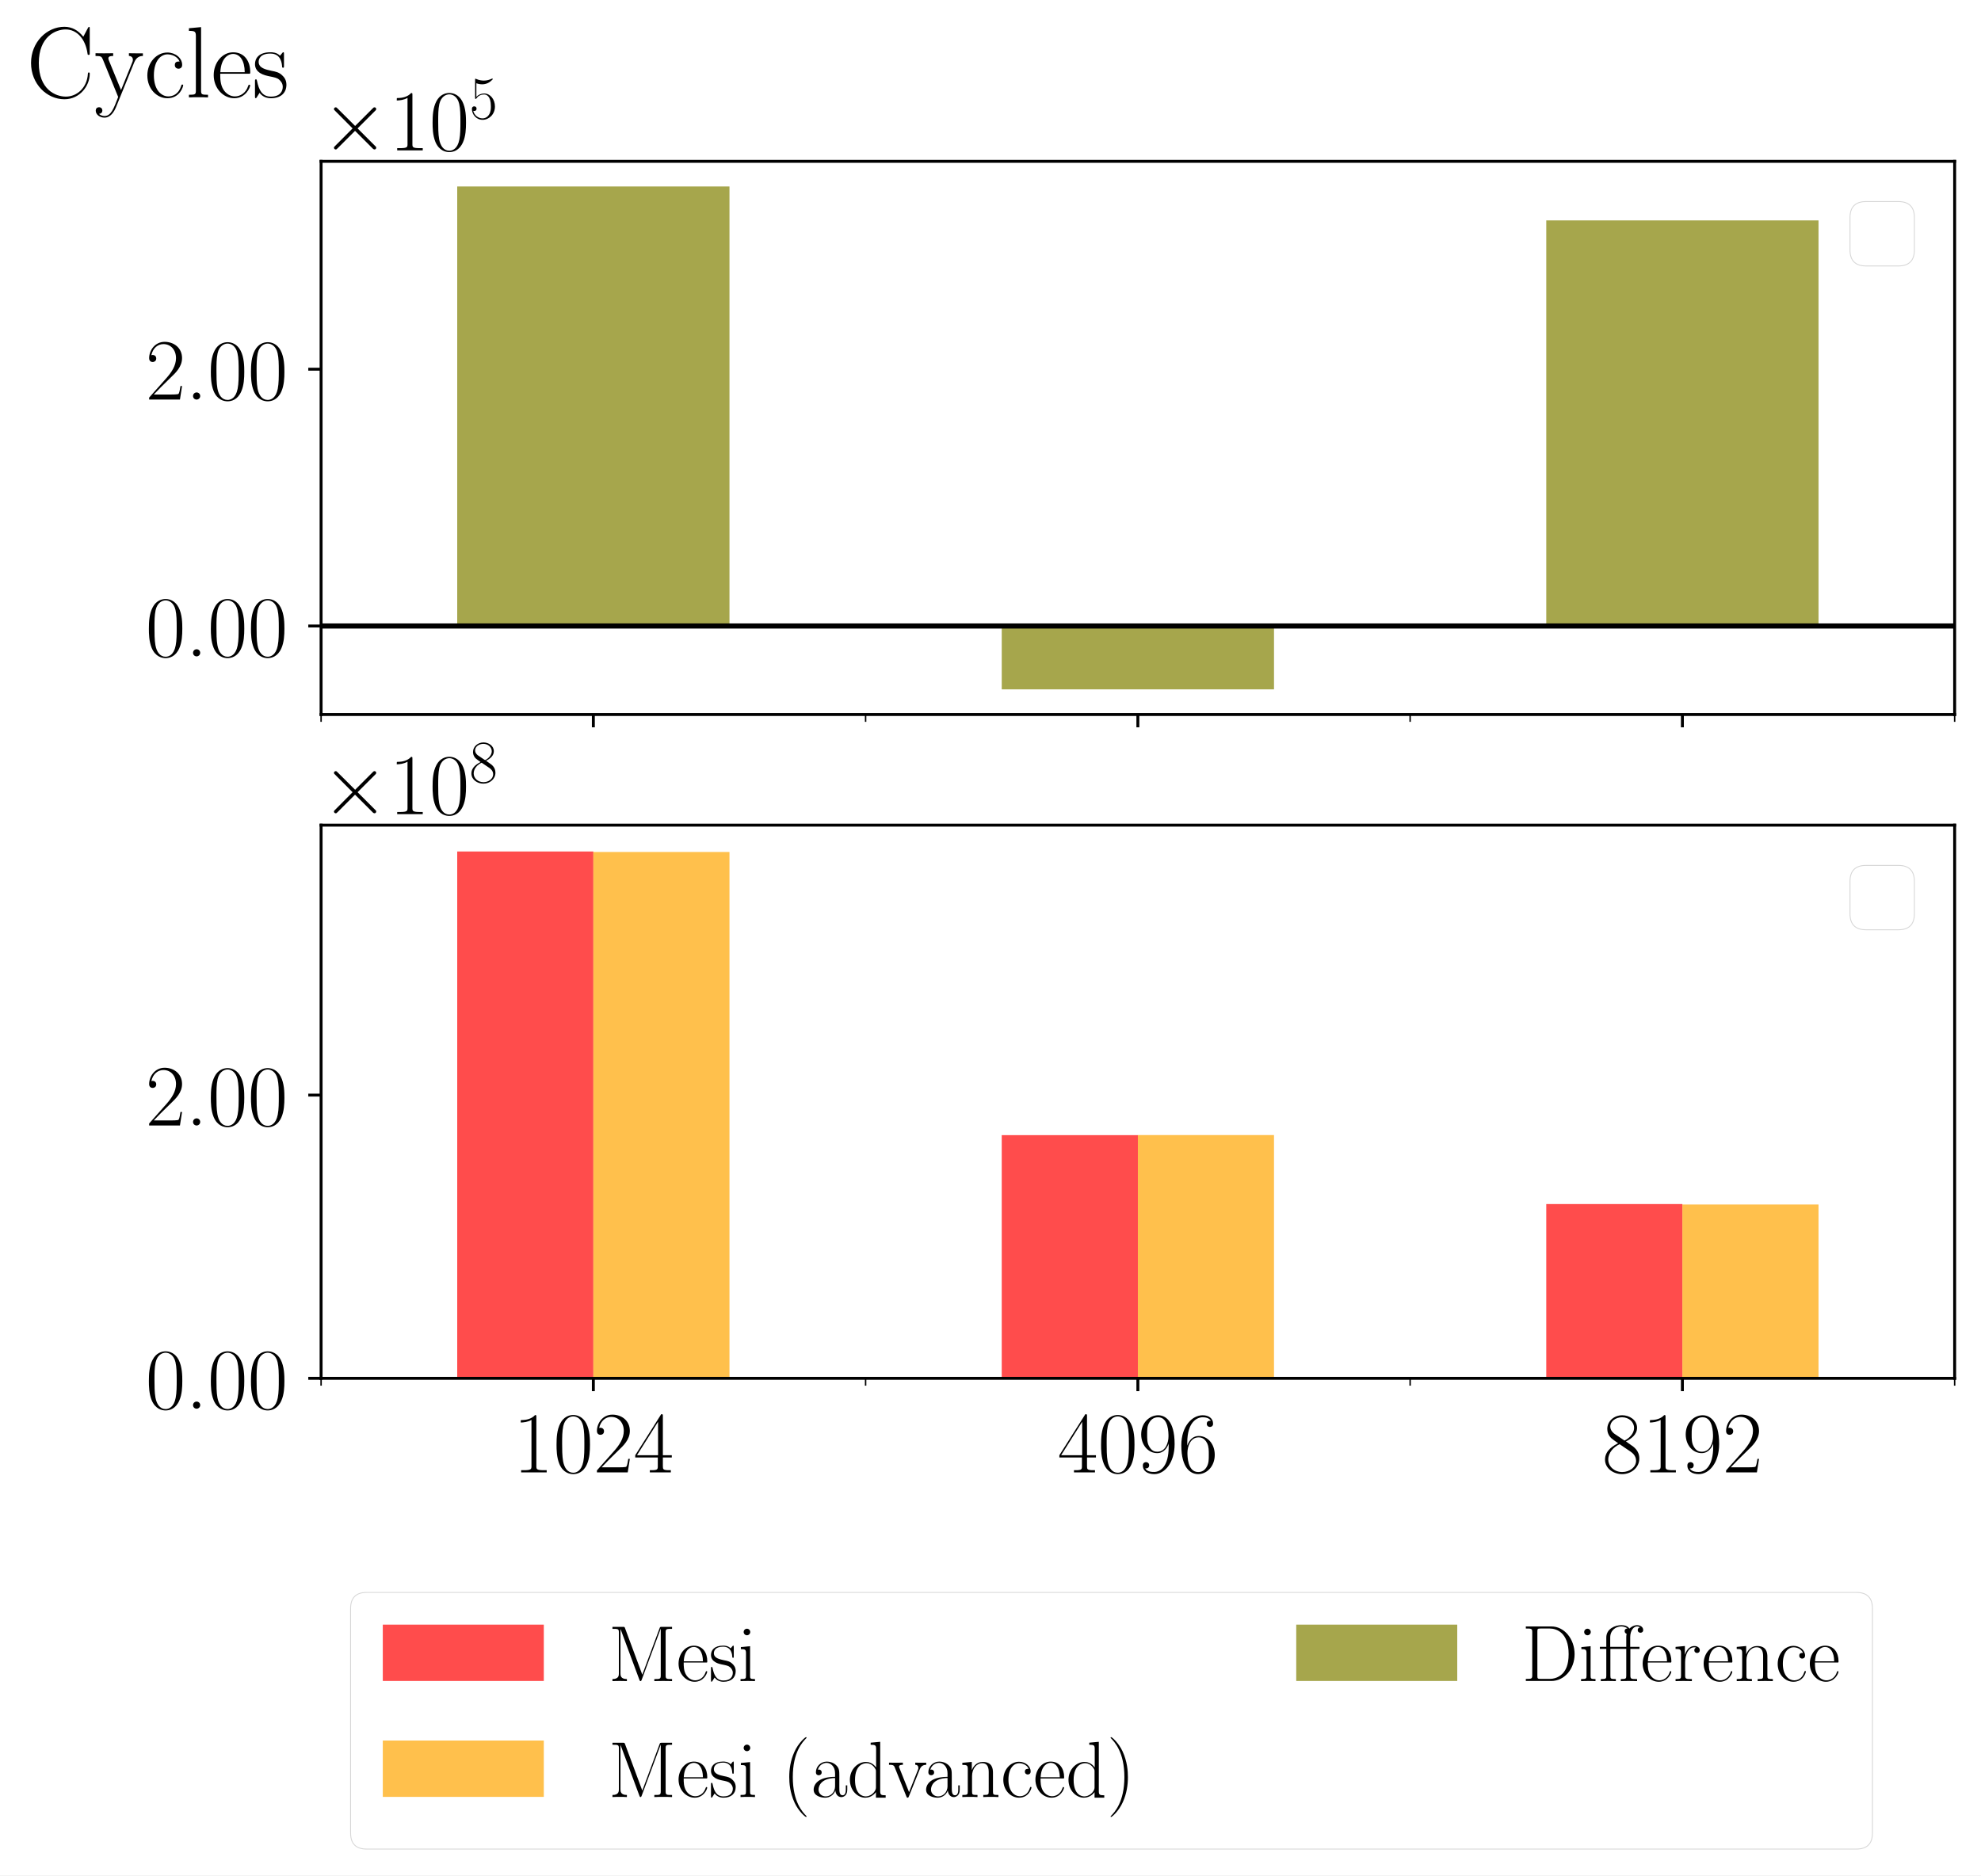
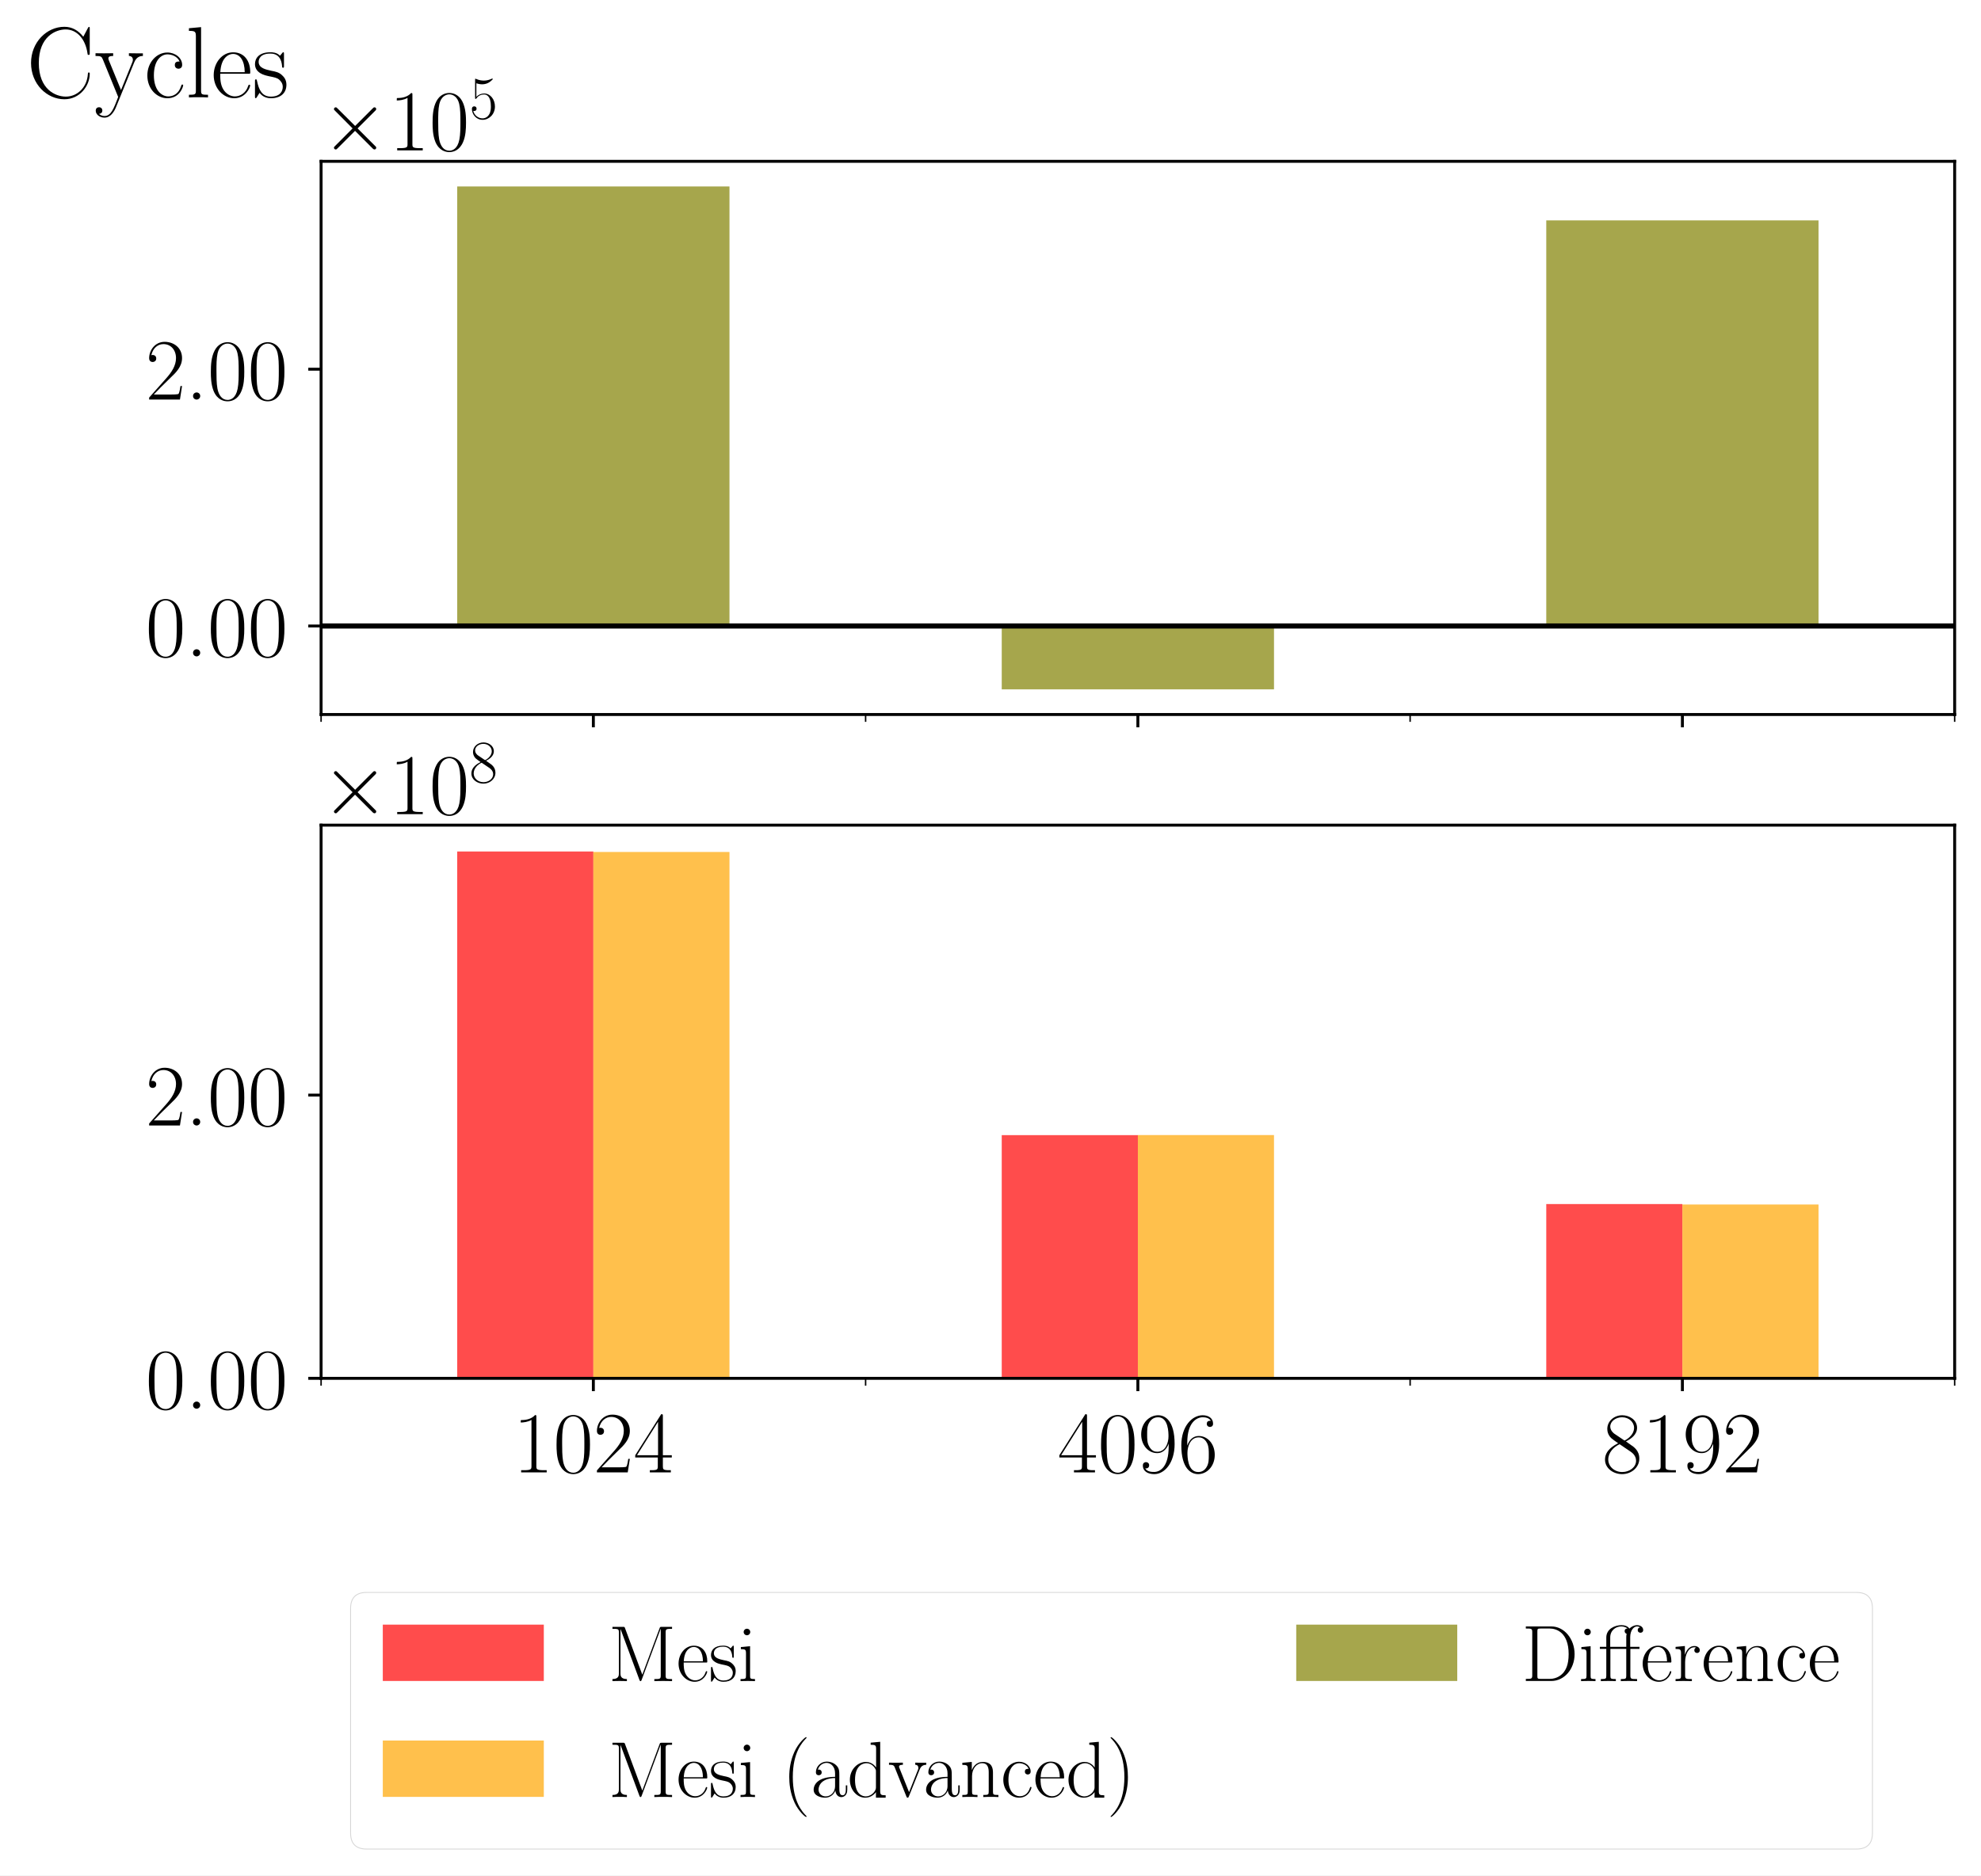
<svg xmlns="http://www.w3.org/2000/svg" xmlns:xlink="http://www.w3.org/1999/xlink" width="541.343pt" height="512.597pt" viewBox="0 0 541.343 512.597" version="1.1">
  <defs>
    <style type="text/css">*{stroke-linejoin: round; stroke-linecap: butt}</style>
  </defs>
  <g id="figure_1">
    <g id="patch_1">
      <path d="M 0 512.597  L 541.343 512.597  L 541.343 0  L 0 0  z " style="fill: #ffffff" />
    </g>
    <g id="axes_1">
      <g id="patch_2">
        <path d="M 87.743 195.294  L 534.143 195.294  L 534.143 44.094  L 87.743 44.094  z " style="fill: #ffffff" />
      </g>
      <g id="patch_3">
-         <path d="M 124.943 171.102  L 199.343 171.102  L 199.343 50.966  L 124.943 50.966  z " clip-path="url(#p00d8be8de1)" style="fill: #808000; opacity: 0.7" />
+         <path d="M 124.943 171.102  L 199.343 171.102  L 199.343 50.966  L 124.943 50.966  z " clip-path="url(#paebcc523e3)" style="fill: #808000; opacity: 0.7" />
      </g>
      <g id="patch_4">
-         <path d="M 273.743 171.102  L 348.143 171.102  L 348.143 188.421  L 273.743 188.421  z " clip-path="url(#p00d8be8de1)" style="fill: #808000; opacity: 0.7" />
+         <path d="M 273.743 171.102  L 348.143 171.102  L 348.143 188.421  L 273.743 188.421  z " clip-path="url(#paebcc523e3)" style="fill: #808000; opacity: 0.7" />
      </g>
      <g id="patch_5">
-         <path d="M 422.543 171.102  L 496.943 171.102  L 496.943 60.241  L 422.543 60.241  z " clip-path="url(#p00d8be8de1)" style="fill: #808000; opacity: 0.7" />
+         <path d="M 422.543 171.102  L 496.943 171.102  L 496.943 60.241  L 422.543 60.241  z " clip-path="url(#paebcc523e3)" style="fill: #808000; opacity: 0.7" />
      </g>
      <g id="matplotlib.axis_1">
        <g id="xtick_1">
          <g id="line2d_1">
            <defs>
-               <path id="mc251d77df8" d="M 0 0  L 0 3.5  " style="stroke: #000000; stroke-width: 0.8" />
+               <path id="mb65c93ab1a" d="M 0 0  L 0 3.5  " style="stroke: #000000; stroke-width: 0.8" />
            </defs>
            <g>
-               <use xlink:href="#mc251d77df8" x="162.143" y="195.294" style="stroke: #000000; stroke-width: 0.8" />
+               <use xlink:href="#mb65c93ab1a" x="162.143" y="195.294" style="stroke: #000000; stroke-width: 0.8" />
            </g>
          </g>
        </g>
        <g id="xtick_2">
          <g id="line2d_2">
            <g>
-               <use xlink:href="#mc251d77df8" x="310.943" y="195.294" style="stroke: #000000; stroke-width: 0.8" />
+               <use xlink:href="#mb65c93ab1a" x="310.943" y="195.294" style="stroke: #000000; stroke-width: 0.8" />
            </g>
          </g>
        </g>
        <g id="xtick_3">
          <g id="line2d_3">
            <g>
-               <use xlink:href="#mc251d77df8" x="459.743" y="195.294" style="stroke: #000000; stroke-width: 0.8" />
+               <use xlink:href="#mb65c93ab1a" x="459.743" y="195.294" style="stroke: #000000; stroke-width: 0.8" />
            </g>
          </g>
        </g>
        <g id="xtick_4">
          <g id="line2d_4">
            <defs>
-               <path id="m9ef20728fa" d="M 0 0  L 0 2  " style="stroke: #000000; stroke-width: 0.4" />
+               <path id="mbc43967a00" d="M 0 0  L 0 2  " style="stroke: #000000; stroke-width: 0.4" />
            </defs>
            <g>
-               <use xlink:href="#m9ef20728fa" x="87.743" y="195.294" style="stroke: #000000; stroke-width: 0.4" />
+               <use xlink:href="#mbc43967a00" x="87.743" y="195.294" style="stroke: #000000; stroke-width: 0.4" />
            </g>
          </g>
        </g>
        <g id="xtick_5">
          <g id="line2d_5">
            <g>
-               <use xlink:href="#m9ef20728fa" x="236.543" y="195.294" style="stroke: #000000; stroke-width: 0.4" />
+               <use xlink:href="#mbc43967a00" x="236.543" y="195.294" style="stroke: #000000; stroke-width: 0.4" />
            </g>
          </g>
        </g>
        <g id="xtick_6">
          <g id="line2d_6">
            <g>
-               <use xlink:href="#m9ef20728fa" x="385.343" y="195.294" style="stroke: #000000; stroke-width: 0.4" />
+               <use xlink:href="#mbc43967a00" x="385.343" y="195.294" style="stroke: #000000; stroke-width: 0.4" />
            </g>
          </g>
        </g>
        <g id="xtick_7">
          <g id="line2d_7">
            <g>
-               <use xlink:href="#m9ef20728fa" x="534.143" y="195.294" style="stroke: #000000; stroke-width: 0.4" />
+               <use xlink:href="#mbc43967a00" x="534.143" y="195.294" style="stroke: #000000; stroke-width: 0.4" />
            </g>
          </g>
        </g>
      </g>
      <g id="matplotlib.axis_2">
        <g id="ytick_1">
          <g id="line2d_8">
            <defs>
-               <path id="m860d524845" d="M 0 0  L -3.5 0  " style="stroke: #000000; stroke-width: 0.8" />
+               <path id="m39a20408c0" d="M 0 0  L -3.5 0  " style="stroke: #000000; stroke-width: 0.8" />
            </defs>
            <g>
-               <use xlink:href="#m860d524845" x="87.743" y="171.102" style="stroke: #000000; stroke-width: 0.8" />
+               <use xlink:href="#m39a20408c0" x="87.743" y="171.102" style="stroke: #000000; stroke-width: 0.8" />
            </g>
          </g>
          <g id="text_1">
            <g transform="translate(39.77631 179.4042)scale(0.24 -0.24)">
              <defs>
                <path id="CMR17-30" d="M 2688 2025  C 2688 2416 2682 3080 2413 3591  C 2176 4039 1798 4198 1466 4198  C 1158 4198 768 4058 525 3597  C 269 3118 243 2524 243 2025  C 243 1661 250 1106 448 619  C 723 -39 1216 -128 1466 -128  C 1760 -128 2208 -7 2470 600  C 2662 1042 2688 1559 2688 2025  z M 1466 -26  C 1056 -26 813 325 723 812  C 653 1188 653 1738 653 2096  C 653 2588 653 2997 736 3387  C 858 3929 1216 4096 1466 4096  C 1728 4096 2067 3923 2189 3400  C 2272 3036 2278 2607 2278 2096  C 2278 1680 2278 1169 2202 792  C 2067 95 1690 -26 1466 -26  z " transform="scale(0.015625)" />
                <path id="CMR17-2e" d="M 1062 261  C 1062 420 934 522 800 522  C 672 522 538 420 538 261  C 538 102 666 0 800 0  C 928 0 1062 102 1062 261  z " transform="scale(0.015625)" />
              </defs>
              <use xlink:href="#CMR17-30" transform="scale(0.996264)" />
              <use xlink:href="#CMR17-2e" transform="translate(45.69048 0)scale(0.996264)" />
              <use xlink:href="#CMR17-30" transform="translate(70.56154 0)scale(0.996264)" />
              <use xlink:href="#CMR17-30" transform="translate(116.252 0)scale(0.996264)" />
            </g>
          </g>
        </g>
        <g id="ytick_2">
          <g id="line2d_9">
            <g>
-               <use xlink:href="#m860d524845" x="87.743" y="100.911" style="stroke: #000000; stroke-width: 0.8" />
+               <use xlink:href="#m39a20408c0" x="87.743" y="100.911" style="stroke: #000000; stroke-width: 0.8" />
            </g>
          </g>
          <g id="text_2">
            <g transform="translate(39.77631 109.2131)scale(0.24 -0.24)">
              <defs>
                <path id="CMR17-32" d="M 2669 989  L 2554 989  C 2490 536 2438 459 2413 420  C 2381 369 1920 369 1830 369  L 602 369  C 832 619 1280 1072 1824 1597  C 2214 1967 2669 2402 2669 3035  C 2669 3790 2067 4224 1395 4224  C 691 4224 262 3604 262 3030  C 262 2780 448 2748 525 2748  C 589 2748 781 2787 781 3010  C 781 3207 614 3264 525 3264  C 486 3264 448 3258 422 3245  C 544 3790 915 4058 1306 4058  C 1862 4058 2227 3617 2227 3035  C 2227 2479 1901 2000 1536 1584  L 262 146  L 262 0  L 2515 0  L 2669 989  z " transform="scale(0.015625)" />
              </defs>
              <use xlink:href="#CMR17-32" transform="scale(0.996264)" />
              <use xlink:href="#CMR17-2e" transform="translate(45.69048 0)scale(0.996264)" />
              <use xlink:href="#CMR17-30" transform="translate(70.56154 0)scale(0.996264)" />
              <use xlink:href="#CMR17-30" transform="translate(116.252 0)scale(0.996264)" />
            </g>
          </g>
        </g>
        <g id="text_3">
          <g transform="translate(7.2 26.5718)scale(0.28 -0.28)">
            <defs>
              <path id="CMR17-43" d="M 3974 4289  C 3974 4403 3968 4410 3930 4410  C 3904 4410 3898 4403 3853 4327  L 3571 3792  C 3258 4187 2874 4416 2381 4416  C 1286 4416 294 3456 294 2148  C 294 826 1286 -128 2387 -128  C 3366 -128 3974 730 3974 1461  C 3974 1524 3974 1550 3917 1550  C 3866 1550 3866 1531 3859 1474  C 3808 585 3168 38 2477 38  C 1824 38 781 495 781 2147  C 781 3805 1843 4250 2464 4250  C 3187 4250 3712 3628 3834 2745  C 3846 2668 3846 2655 3904 2655  C 3974 2655 3974 2668 3974 2783  L 3974 4289  z " transform="scale(0.015625)" />
              <path id="CMR17-79" d="M 2496 2197  C 2656 2586 2944 2586 3034 2586  L 3034 2752  C 2912 2752 2752 2752 2630 2752  C 2496 2752 2285 2752 2157 2758  L 2157 2592  C 2400 2573 2406 2394 2406 2343  C 2406 2280 2394 2248 2362 2171  L 1664 449  L 902 2306  C 870 2382 870 2426 870 2433  C 870 2573 1018 2586 1171 2586  L 1171 2758  C 1018 2752 742 2752 582 2752  C 410 2752 205 2752 64 2758  L 64 2586  C 410 2586 448 2554 531 2350  L 1485 15  C 1197 -738 1030 -1178 627 -1178  C 557 -1178 397 -1159 282 -1044  C 429 -1031 493 -942 493 -833  C 493 -725 416 -629 288 -629  C 147 -629 77 -725 77 -840  C 77 -1095 339 -1280 627 -1280  C 998 -1280 1229 -922 1357 -604  L 2496 2197  z " transform="scale(0.015625)" />
              <path id="CMR17-63" d="M 2234 2240  C 2112 2240 1933 2240 1933 2017  C 1933 1838 2080 1787 2163 1787  C 2208 1787 2394 1807 2394 2024  C 2394 2467 1958 2803 1466 2803  C 787 2803 211 2178 211 1363  C 211 516 813 -64 1466 -64  C 2259 -64 2458 677 2458 748  C 2458 774 2451 793 2406 793  C 2362 793 2355 787 2330 703  C 2163 180 1798 51 1523 51  C 1114 51 621 427 621 1369  C 621 2338 1094 2688 1472 2688  C 1722 2688 2093 2573 2234 2240  z " transform="scale(0.015625)" />
              <path id="CMR17-6c" d="M 979 4396  L 218 4326  L 218 4160  C 595 4160 653 4122 653 3817  L 653 426  C 653 184 627 153 218 153  L 218 -13  C 371 0 653 0 813 0  C 979 0 1261 0 1414 -13  L 1414 153  C 1005 153 979 178 979 426  L 979 4396  z " transform="scale(0.015625)" />
              <path id="CMR17-65" d="M 2438 1472  C 2464 1498 2464 1511 2464 1576  C 2464 2238 2118 2816 1389 2816  C 710 2816 173 2169 173 1383  C 173 551 781 -64 1459 -64  C 2176 -64 2458 607 2458 740  C 2458 784 2419 784 2406 784  C 2362 784 2355 771 2330 696  C 2189 265 1837 51 1504 51  C 1229 51 954 203 781 480  C 582 803 582 1176 582 1472  L 2438 1472  z M 589 1568  C 634 2505 1126 2714 1382 2714  C 1818 2714 2112 2297 2118 1568  L 589 1568  z " transform="scale(0.015625)" />
              <path id="CMR17-73" d="M 1978 2697  C 1978 2813 1971 2819 1933 2819  C 1907 2819 1901 2813 1824 2717  C 1805 2691 1747 2626 1728 2601  C 1523 2819 1235 2819 1126 2819  C 416 2819 160 2447 160 2076  C 160 1498 813 1365 998 1325  C 1402 1243 1542 1217 1677 1101  C 1760 1025 1901 884 1901 654  C 1901 384 1747 38 1158 38  C 602 38 403 460 288 1021  C 269 1110 269 1117 218 1117  C 166 1117 160 1110 160 983  L 160 63  C 160 -51 166 -58 205 -58  C 237 -58 243 -51 275 0  C 314 57 410 211 448 276  C 576 103 800 -64 1158 -64  C 1792 -64 2131 283 2131 784  C 2131 1112 1958 1285 1875 1362  C 1683 1561 1459 1606 1190 1657  C 838 1735 390 1825 390 2217  C 390 2383 480 2737 1126 2737  C 1811 2737 1850 2094 1862 1888  C 1869 1856 1901 1849 1920 1849  C 1978 1849 1978 1869 1978 1978  L 1978 2697  z " transform="scale(0.015625)" />
            </defs>
            <use xlink:href="#CMR17-43" transform="scale(0.996264)" />
            <use xlink:href="#CMR17-79" transform="translate(66.50988 0)scale(0.996264)" />
            <use xlink:href="#CMR17-63" transform="translate(114.8028 0)scale(0.996264)" />
            <use xlink:href="#CMR17-6c" transform="translate(155.2885 0)scale(0.996264)" />
            <use xlink:href="#CMR17-65" transform="translate(180.1595 0)scale(0.996264)" />
            <use xlink:href="#CMR17-73" transform="translate(220.6452 0)scale(0.996264)" />
          </g>
        </g>
        <g id="text_4">
          <g transform="translate(87.7425 41.09368)scale(0.24 -0.24)">
            <defs>
              <path id="CMSY10-2" d="M 2490 1785  L 1210 3059  C 1133 3136 1120 3148 1069 3148  C 1005 3148 941 3091 941 3020  C 941 2976 954 2963 1024 2892  L 2304 1606  L 1024 320  C 954 249 941 236 941 192  C 941 121 1005 64 1069 64  C 1120 64 1133 76 1210 153  L 2483 1427  L 3808 102  C 3821 96 3866 64 3904 64  C 3981 64 4032 121 4032 192  C 4032 204 4032 230 4013 262  C 4006 275 2989 1280 2669 1606  L 3840 2777  C 3872 2816 3968 2899 4000 2937  C 4006 2950 4032 2976 4032 3020  C 4032 3091 3981 3148 3904 3148  C 3853 3148 3827 3123 3757 3052  L 2490 1785  z " transform="scale(0.015625)" />
              <path id="CMR17-31" d="M 1702 4058  C 1702 4192 1696 4192 1606 4192  C 1357 3916 979 3827 621 3827  C 602 3827 570 3827 563 3808  C 557 3795 557 3782 557 3648  C 755 3648 1088 3686 1344 3839  L 1344 461  C 1344 236 1331 160 781 160  L 589 160  L 589 0  C 896 0 1216 0 1523 0  C 1830 0 2150 0 2458 0  L 2458 160  L 2266 160  C 1715 160 1702 230 1702 458  L 1702 4058  z " transform="scale(0.015625)" />
              <path id="CMR17-35" d="M 730 3692  C 794 3666 1056 3584 1325 3584  C 1920 3584 2246 3911 2432 4100  C 2432 4157 2432 4192 2394 4192  C 2387 4192 2374 4192 2323 4163  C 2099 4058 1837 3973 1517 3973  C 1325 3973 1037 3999 723 4139  C 653 4171 640 4171 634 4171  C 602 4171 595 4164 595 4037  L 595 2203  C 595 2089 595 2057 659 2057  C 691 2057 704 2070 736 2114  C 941 2401 1222 2522 1542 2522  C 1766 2522 2246 2382 2246 1289  C 2246 1085 2246 715 2054 421  C 1894 159 1645 25 1370 25  C 947 25 518 320 403 814  C 429 807 480 795 506 795  C 589 795 749 840 749 1038  C 749 1210 627 1280 506 1280  C 358 1280 262 1190 262 1011  C 262 454 704 -128 1382 -128  C 2042 -128 2669 440 2669 1264  C 2669 2030 2170 2624 1549 2624  C 1222 2624 947 2503 730 2274  L 730 3692  z " transform="scale(0.015625)" />
            </defs>
            <use xlink:href="#CMSY10-2" transform="scale(0.996264)" />
            <use xlink:href="#CMR17-31" transform="translate(77.48747 0)scale(0.996264)" />
            <use xlink:href="#CMR17-30" transform="translate(123.1779 0)scale(0.996264)" />
            <use xlink:href="#CMR17-35" transform="translate(168.8684 36.15364)scale(0.697382)" />
          </g>
        </g>
      </g>
      <g id="line2d_10">
-         <path d="M 87.743 171.102  L 534.143 171.102  " clip-path="url(#p00d8be8de1)" style="fill: none; stroke: #000000; stroke-width: 1.4; stroke-linecap: square" />
+         <path d="M 87.743 171.102  L 534.143 171.102  " clip-path="url(#paebcc523e3)" style="fill: none; stroke: #000000; stroke-width: 1.4; stroke-linecap: square" />
      </g>
      <g id="patch_6">
        <path d="M 87.743 195.294  L 87.743 44.094  " style="fill: none; stroke: #000000; stroke-width: 0.8; stroke-linejoin: miter; stroke-linecap: square" />
      </g>
      <g id="patch_7">
        <path d="M 534.143 195.294  L 534.143 44.094  " style="fill: none; stroke: #000000; stroke-width: 0.8; stroke-linejoin: miter; stroke-linecap: square" />
      </g>
      <g id="patch_8">
        <path d="M 87.743 195.294  L 534.143 195.294  " style="fill: none; stroke: #000000; stroke-width: 0.8; stroke-linejoin: miter; stroke-linecap: square" />
      </g>
      <g id="patch_9">
        <path d="M 87.743 44.094  L 534.143 44.094  " style="fill: none; stroke: #000000; stroke-width: 0.8; stroke-linejoin: miter; stroke-linecap: square" />
      </g>
-       <g id="legend_1">
-         <g id="patch_10">
-           <path d="M 509.943 72.694  L 518.743 72.694  Q 523.143 72.694 523.143 68.294  L 523.143 59.494  Q 523.143 55.094 518.743 55.094  L 509.943 55.094  Q 505.543 55.094 505.543 59.494  L 505.543 68.294  Q 505.543 72.694 509.943 72.694  z " style="fill: #ffffff; opacity: 0.8; stroke: #cccccc; stroke-width: 0.24; stroke-linejoin: miter" />
-         </g>
-       </g>
    </g>
    <g id="axes_2">
+       <g id="patch_10">
+         <path d="M 87.743 376.734  L 534.143 376.734  L 534.143 225.534  L 87.743 225.534  z " style="fill: #ffffff" />
+       </g>
      <g id="patch_11">
-         <path d="M 87.743 376.734  L 534.143 376.734  L 534.143 225.534  L 87.743 225.534  z " style="fill: #ffffff" />
+         <path d="M 124.943 376.734  L 162.143 376.734  L 162.143 232.734  L 124.943 232.734  z " clip-path="url(#pb21ed4fef9)" style="fill: #ff0000; opacity: 0.7" />
      </g>
      <g id="patch_12">
-         <path d="M 124.943 376.734  L 162.143 376.734  L 162.143 232.734  L 124.943 232.734  z " clip-path="url(#p8a7036748f)" style="fill: #ff0000; opacity: 0.7" />
+         <path d="M 273.743 376.734  L 310.943 376.734  L 310.943 310.262  L 273.743 310.262  z " clip-path="url(#pb21ed4fef9)" style="fill: #ff0000; opacity: 0.7" />
      </g>
      <g id="patch_13">
-         <path d="M 273.743 376.734  L 310.943 376.734  L 310.943 310.262  L 273.743 310.262  z " clip-path="url(#p8a7036748f)" style="fill: #ff0000; opacity: 0.7" />
+         <path d="M 422.543 376.734  L 459.743 376.734  L 459.743 329.099  L 422.543 329.099  z " clip-path="url(#pb21ed4fef9)" style="fill: #ff0000; opacity: 0.7" />
      </g>
      <g id="patch_14">
-         <path d="M 422.543 376.734  L 459.743 376.734  L 459.743 329.099  L 422.543 329.099  z " clip-path="url(#p8a7036748f)" style="fill: #ff0000; opacity: 0.7" />
+         <path d="M 162.143 376.734  L 199.343 376.734  L 199.343 232.866  L 162.143 232.866  z " clip-path="url(#pb21ed4fef9)" style="fill: #ffa500; opacity: 0.7" />
      </g>
      <g id="patch_15">
-         <path d="M 162.143 376.734  L 199.343 376.734  L 199.343 232.866  L 162.143 232.866  z " clip-path="url(#p8a7036748f)" style="fill: #ffa500; opacity: 0.7" />
+         <path d="M 310.943 376.734  L 348.143 376.734  L 348.143 310.243  L 310.943 310.243  z " clip-path="url(#pb21ed4fef9)" style="fill: #ffa500; opacity: 0.7" />
      </g>
      <g id="patch_16">
-         <path d="M 310.943 376.734  L 348.143 376.734  L 348.143 310.243  L 310.943 310.243  z " clip-path="url(#p8a7036748f)" style="fill: #ffa500; opacity: 0.7" />
-       </g>
-       <g id="patch_17">
-         <path d="M 459.743 376.734  L 496.943 376.734  L 496.943 329.222  L 459.743 329.222  z " clip-path="url(#p8a7036748f)" style="fill: #ffa500; opacity: 0.7" />
+         <path d="M 459.743 376.734  L 496.943 376.734  L 496.943 329.222  L 459.743 329.222  z " clip-path="url(#pb21ed4fef9)" style="fill: #ffa500; opacity: 0.7" />
      </g>
      <g id="matplotlib.axis_3">
        <g id="xtick_8">
          <g id="line2d_11">
            <g>
-               <use xlink:href="#mc251d77df8" x="162.143" y="376.734" style="stroke: #000000; stroke-width: 0.8" />
+               <use xlink:href="#mb65c93ab1a" x="162.143" y="376.734" style="stroke: #000000; stroke-width: 0.8" />
            </g>
          </g>
          <g id="text_5">
            <g transform="translate(140.2111 402.4381)scale(0.24 -0.24)">
              <defs>
                <path id="CMR17-34" d="M 2150 4122  C 2150 4256 2144 4256 2029 4256  L 128 1254  L 128 1088  L 1779 1088  L 1779 457  C 1779 224 1766 160 1318 160  L 1197 160  L 1197 0  C 1402 0 1747 0 1965 0  C 2182 0 2528 0 2733 0  L 2733 160  L 2611 160  C 2163 160 2150 224 2150 457  L 2150 1088  L 2803 1088  L 2803 1254  L 2150 1254  L 2150 4122  z M 1798 3703  L 1798 1254  L 256 1254  L 1798 3703  z " transform="scale(0.015625)" />
              </defs>
              <use xlink:href="#CMR17-31" transform="scale(0.996264)" />
              <use xlink:href="#CMR17-30" transform="translate(45.69048 0)scale(0.996264)" />
              <use xlink:href="#CMR17-32" transform="translate(91.38095 0)scale(0.996264)" />
              <use xlink:href="#CMR17-34" transform="translate(137.0714 0)scale(0.996264)" />
            </g>
          </g>
        </g>
        <g id="xtick_9">
          <g id="line2d_12">
            <g>
-               <use xlink:href="#mc251d77df8" x="310.943" y="376.734" style="stroke: #000000; stroke-width: 0.8" />
+               <use xlink:href="#mb65c93ab1a" x="310.943" y="376.734" style="stroke: #000000; stroke-width: 0.8" />
            </g>
          </g>
          <g id="text_6">
            <g transform="translate(289.0111 402.4381)scale(0.24 -0.24)">
              <defs>
                <path id="CMR17-39" d="M 2253 1864  C 2253 464 1670 31 1190 31  C 1043 31 685 31 538 294  C 704 268 826 357 826 518  C 826 692 685 749 595 749  C 538 749 365 723 365 506  C 365 71 742 -128 1203 -128  C 1939 -128 2688 674 2688 2073  C 2688 3817 1971 4179 1485 4179  C 851 4179 243 3628 243 2778  C 243 1991 762 1408 1414 1408  C 1952 1408 2189 1903 2253 2112  L 2253 1864  z M 1427 1510  C 1254 1510 1011 1542 813 1922  C 678 2169 678 2461 678 2771  C 678 3146 678 3405 858 3684  C 947 3817 1114 4032 1485 4032  C 2240 4032 2240 2885 2240 2632  C 2240 2182 2035 1510 1427 1510  z " transform="scale(0.015625)" />
                <path id="CMR17-36" d="M 678 2176  C 678 3690 1395 4032 1811 4032  C 1946 4032 2272 4009 2400 3776  C 2298 3776 2106 3776 2106 3553  C 2106 3381 2246 3323 2336 3323  C 2394 3323 2566 3348 2566 3560  C 2566 3954 2246 4179 1805 4179  C 1043 4179 243 3390 243 1984  C 243 253 966 -128 1478 -128  C 2099 -128 2688 427 2688 1283  C 2688 2081 2170 2662 1517 2662  C 1126 2662 838 2407 678 1960  L 678 2176  z M 1478 25  C 691 25 691 1200 691 1436  C 691 1896 909 2560 1504 2560  C 1613 2560 1926 2560 2138 2120  C 2253 1870 2253 1609 2253 1289  C 2253 944 2253 690 2118 434  C 1978 171 1773 25 1478 25  z " transform="scale(0.015625)" />
              </defs>
              <use xlink:href="#CMR17-34" transform="scale(0.996264)" />
              <use xlink:href="#CMR17-30" transform="translate(45.69048 0)scale(0.996264)" />
              <use xlink:href="#CMR17-39" transform="translate(91.38095 0)scale(0.996264)" />
              <use xlink:href="#CMR17-36" transform="translate(137.0714 0)scale(0.996264)" />
            </g>
          </g>
        </g>
        <g id="xtick_10">
          <g id="line2d_13">
            <g>
-               <use xlink:href="#mc251d77df8" x="459.743" y="376.734" style="stroke: #000000; stroke-width: 0.8" />
+               <use xlink:href="#mb65c93ab1a" x="459.743" y="376.734" style="stroke: #000000; stroke-width: 0.8" />
            </g>
          </g>
          <g id="text_7">
            <g transform="translate(437.8111 402.4381)scale(0.24 -0.24)">
              <defs>
                <path id="CMR17-38" d="M 1741 2264  C 2144 2467 2554 2773 2554 3263  C 2554 3841 1990 4179 1472 4179  C 890 4179 378 3759 378 3180  C 378 3021 416 2747 666 2505  C 730 2442 998 2251 1171 2130  C 883 1983 211 1634 211 934  C 211 279 838 -128 1459 -128  C 2144 -128 2720 362 2720 1010  C 2720 1590 2330 1857 2074 2029  L 1741 2264  z M 902 2822  C 851 2854 595 3051 595 3351  C 595 3739 998 4032 1459 4032  C 1965 4032 2336 3676 2336 3262  C 2336 2669 1670 2331 1638 2331  C 1632 2331 1626 2331 1574 2370  L 902 2822  z M 2080 1519  C 2176 1449 2483 1240 2483 851  C 2483 381 2010 25 1472 25  C 890 25 448 438 448 940  C 448 1443 838 1862 1280 2060  L 2080 1519  z " transform="scale(0.015625)" />
              </defs>
              <use xlink:href="#CMR17-38" transform="scale(0.996264)" />
              <use xlink:href="#CMR17-31" transform="translate(45.69048 0)scale(0.996264)" />
              <use xlink:href="#CMR17-39" transform="translate(91.38095 0)scale(0.996264)" />
              <use xlink:href="#CMR17-32" transform="translate(137.0714 0)scale(0.996264)" />
            </g>
          </g>
        </g>
        <g id="xtick_11">
          <g id="line2d_14">
            <g>
-               <use xlink:href="#m9ef20728fa" x="87.743" y="376.734" style="stroke: #000000; stroke-width: 0.4" />
+               <use xlink:href="#mbc43967a00" x="87.743" y="376.734" style="stroke: #000000; stroke-width: 0.4" />
            </g>
          </g>
        </g>
        <g id="xtick_12">
          <g id="line2d_15">
            <g>
-               <use xlink:href="#m9ef20728fa" x="236.543" y="376.734" style="stroke: #000000; stroke-width: 0.4" />
+               <use xlink:href="#mbc43967a00" x="236.543" y="376.734" style="stroke: #000000; stroke-width: 0.4" />
            </g>
          </g>
        </g>
        <g id="xtick_13">
          <g id="line2d_16">
            <g>
-               <use xlink:href="#m9ef20728fa" x="385.343" y="376.734" style="stroke: #000000; stroke-width: 0.4" />
+               <use xlink:href="#mbc43967a00" x="385.343" y="376.734" style="stroke: #000000; stroke-width: 0.4" />
            </g>
          </g>
        </g>
        <g id="xtick_14">
          <g id="line2d_17">
            <g>
-               <use xlink:href="#m9ef20728fa" x="534.143" y="376.734" style="stroke: #000000; stroke-width: 0.4" />
+               <use xlink:href="#mbc43967a00" x="534.143" y="376.734" style="stroke: #000000; stroke-width: 0.4" />
            </g>
          </g>
        </g>
      </g>
      <g id="matplotlib.axis_4">
        <g id="ytick_3">
          <g id="line2d_18">
            <g>
-               <use xlink:href="#m860d524845" x="87.743" y="376.734" style="stroke: #000000; stroke-width: 0.8" />
+               <use xlink:href="#m39a20408c0" x="87.743" y="376.734" style="stroke: #000000; stroke-width: 0.8" />
            </g>
          </g>
          <g id="text_8">
            <g transform="translate(39.77631 385.0359)scale(0.24 -0.24)">
              <use xlink:href="#CMR17-30" transform="scale(0.996264)" />
              <use xlink:href="#CMR17-2e" transform="translate(45.69048 0)scale(0.996264)" />
              <use xlink:href="#CMR17-30" transform="translate(70.56154 0)scale(0.996264)" />
              <use xlink:href="#CMR17-30" transform="translate(116.252 0)scale(0.996264)" />
            </g>
          </g>
        </g>
        <g id="ytick_4">
          <g id="line2d_19">
            <g>
-               <use xlink:href="#m860d524845" x="87.743" y="299.322" style="stroke: #000000; stroke-width: 0.8" />
+               <use xlink:href="#m39a20408c0" x="87.743" y="299.322" style="stroke: #000000; stroke-width: 0.8" />
            </g>
          </g>
          <g id="text_9">
            <g transform="translate(39.77631 307.6246)scale(0.24 -0.24)">
              <use xlink:href="#CMR17-32" transform="scale(0.996264)" />
              <use xlink:href="#CMR17-2e" transform="translate(45.69048 0)scale(0.996264)" />
              <use xlink:href="#CMR17-30" transform="translate(70.56154 0)scale(0.996264)" />
              <use xlink:href="#CMR17-30" transform="translate(116.252 0)scale(0.996264)" />
            </g>
          </g>
        </g>
        <g id="text_10">
          <g transform="translate(87.7425 222.5337)scale(0.24 -0.24)">
            <use xlink:href="#CMSY10-2" transform="scale(0.996264)" />
            <use xlink:href="#CMR17-31" transform="translate(77.48747 0)scale(0.996264)" />
            <use xlink:href="#CMR17-30" transform="translate(123.1779 0)scale(0.996264)" />
            <use xlink:href="#CMR17-38" transform="translate(168.8684 36.15364)scale(0.697382)" />
          </g>
        </g>
      </g>
+       <g id="patch_17">
+         <path d="M 87.743 376.734  L 87.743 225.534  " style="fill: none; stroke: #000000; stroke-width: 0.8; stroke-linejoin: miter; stroke-linecap: square" />
+       </g>
      <g id="patch_18">
-         <path d="M 87.743 376.734  L 87.743 225.534  " style="fill: none; stroke: #000000; stroke-width: 0.8; stroke-linejoin: miter; stroke-linecap: square" />
+         <path d="M 534.143 376.734  L 534.143 225.534  " style="fill: none; stroke: #000000; stroke-width: 0.8; stroke-linejoin: miter; stroke-linecap: square" />
      </g>
      <g id="patch_19">
-         <path d="M 534.143 376.734  L 534.143 225.534  " style="fill: none; stroke: #000000; stroke-width: 0.8; stroke-linejoin: miter; stroke-linecap: square" />
+         <path d="M 87.743 376.734  L 534.143 376.734  " style="fill: none; stroke: #000000; stroke-width: 0.8; stroke-linejoin: miter; stroke-linecap: square" />
      </g>
      <g id="patch_20">
-         <path d="M 87.743 376.734  L 534.143 376.734  " style="fill: none; stroke: #000000; stroke-width: 0.8; stroke-linejoin: miter; stroke-linecap: square" />
-       </g>
+         <path d="M 87.743 225.534  L 534.143 225.534  " style="fill: none; stroke: #000000; stroke-width: 0.8; stroke-linejoin: miter; stroke-linecap: square" />
+       </g>
+     </g>
+     <g id="legend_1">
      <g id="patch_21">
-         <path d="M 87.743 225.534  L 534.143 225.534  " style="fill: none; stroke: #000000; stroke-width: 0.8; stroke-linejoin: miter; stroke-linecap: square" />
-       </g>
-       <g id="legend_2">
-         <g id="patch_22">
-           <path d="M 509.943 254.134  L 518.743 254.134  Q 523.143 254.134 523.143 249.734  L 523.143 240.934  Q 523.143 236.534 518.743 236.534  L 509.943 236.534  Q 505.543 236.534 505.543 240.934  L 505.543 249.734  Q 505.543 254.134 509.943 254.134  z " style="fill: #ffffff; opacity: 0.8; stroke: #cccccc; stroke-width: 0.24; stroke-linejoin: miter" />
-         </g>
-       </g>
-     </g>
-     <g id="legend_3">
-       <g id="patch_23">
        <path d="M 100.205 505.397  L 507.28 505.397  Q 511.68 505.397 511.68 500.997  L 511.68 439.654  Q 511.68 435.254 507.28 435.254  L 100.205 435.254  Q 95.805 435.254 95.805 439.654  L 95.805 500.997  Q 95.805 505.397 100.205 505.397  z " style="fill: #ffffff; opacity: 0.8; stroke: #cccccc; stroke-width: 0.24; stroke-linejoin: miter" />
      </g>
-       <g id="patch_24">
+       <g id="patch_22">
        <path d="M 104.605 459.454  L 148.605 459.454  L 148.605 444.054  L 104.605 444.054  z " style="fill: #ff0000; opacity: 0.7" />
      </g>
      <g id="text_11">
        <g transform="translate(166.2055 459.4537)scale(0.22 -0.22)">
          <defs>
            <path id="CMR17-4d" d="M 1338 4224  C 1299 4320 1293 4320 1158 4320  L 339 4320  L 339 4160  C 781 4160 851 4160 851 3875  L 851 610  C 851 451 851 153 339 153  L 339 -13  C 486 0 755 0 915 0  C 1075 0 1344 0 1491 -13  L 1491 153  C 979 153 979 451 979 610  L 979 4135  L 986 4135  L 2490 89  C 2515 25 2528 -13 2579 -13  C 2630 -13 2643 25 2669 89  L 4186 4166  L 4192 4166  L 4192 438  C 4192 153 4122 153 3680 153  L 3680 -13  C 3853 0 4198 0 4384 0  C 4570 0 4922 0 5094 -13  L 5094 153  C 4653 153 4582 153 4582 438  L 4582 3875  C 4582 4160 4653 4160 5094 4160  L 5094 4320  L 4282 4320  C 4147 4320 4141 4314 4102 4218  L 2720 502  L 1338 4224  z " transform="scale(0.015625)" />
            <path id="CMR17-69" d="M 992 3909  C 992 4049 877 4170 730 4170  C 589 4170 467 4056 467 3909  C 467 3769 582 3648 730 3648  C 870 3648 992 3763 992 3909  z M 243 2706  L 243 2541  C 602 2541 653 2502 653 2197  L 653 427  C 653 184 627 153 218 153  L 218 -13  C 371 0 646 0 806 0  C 960 0 1222 0 1370 -13  L 1370 153  C 992 153 979 191 979 420  L 979 2776  L 243 2706  z " transform="scale(0.015625)" />
          </defs>
          <use xlink:href="#CMR17-4d" transform="scale(0.996264)" />
          <use xlink:href="#CMR17-65" transform="translate(84.68694 0)scale(0.996264)" />
          <use xlink:href="#CMR17-73" transform="translate(125.1726 0)scale(0.996264)" />
          <use xlink:href="#CMR17-69" transform="translate(160.9739 0)scale(0.996264)" />
        </g>
      </g>
-       <g id="patch_25">
+       <g id="patch_23">
        <path d="M 104.605 491.135  L 148.605 491.135  L 148.605 475.735  L 104.605 475.735  z " style="fill: #ffa500; opacity: 0.7" />
      </g>
      <g id="text_12">
        <g transform="translate(166.2055 491.1355)scale(0.22 -0.22)">
          <defs>
            <path id="CMR17-28" d="M 1958 -1561  C 1958 -1555 1958 -1542 1939 -1523  C 1645 -1224 858 -407 858 1581  C 858 3569 1632 4379 1946 4697  C 1946 4704 1958 4717 1958 4736  C 1958 4755 1939 4768 1914 4768  C 1843 4768 1299 4296 986 3594  C 666 2887 576 2199 576 1588  C 576 1128 621 351 1005 -471  C 1312 -1135 1837 -1600 1914 -1600  C 1946 -1600 1958 -1587 1958 -1561  z " transform="scale(0.015625)" />
            <path id="CMR17-61" d="M 2304 1653  C 2304 2072 2304 2294 2035 2543  C 1798 2752 1523 2816 1306 2816  C 800 2816 435 2407 435 1971  C 435 1728 627 1728 666 1728  C 749 1728 896 1778 896 1954  C 896 2112 774 2181 666 2181  C 640 2181 608 2174 589 2168  C 723 2592 1069 2714 1293 2714  C 1613 2714 1965 2429 1965 1885  L 1965 1600  C 1587 1600 1133 1549 774 1357  C 371 1133 256 813 256 570  C 256 77 832 -64 1171 -64  C 1523 -64 1850 139 1990 511  C 2003 233 2182 -18 2464 -18  C 2598 -18 2938 70 2938 567  L 2938 920  L 2822 920  L 2822 562  C 2822 178 2650 128 2566 128  C 2304 128 2304 458 2304 738  L 2304 1653  z M 1965 870  C 1965 317 1568 38 1216 38  C 896 38 646 275 646 570  C 646 761 730 1100 1101 1305  C 1408 1478 1760 1504 1965 1504  L 1965 870  z " transform="scale(0.015625)" />
            <path id="CMR17-64" d="M 1869 4326  L 1869 4160  C 2246 4160 2304 4122 2304 3820  L 2304 2345  C 2278 2377 2016 2790 1498 2790  C 845 2790 211 2208 211 1364  C 211 525 806 -64 1434 -64  C 1978 -64 2259 337 2291 380  L 2291 -63  L 3066 -63  L 3066 128  C 2688 128 2630 166 2630 473  L 2630 4396  L 1869 4326  z M 2291 755  C 2291 563 2176 390 2029 262  C 1811 70 1594 38 1472 38  C 1286 38 621 134 621 1356  C 621 2612 1363 2688 1530 2688  C 1824 2688 2061 2522 2208 2291  C 2291 2157 2291 2138 2291 2023  L 2291 755  z " transform="scale(0.015625)" />
            <path id="CMR17-76" d="M 2502 2163  C 2560 2304 2662 2560 3034 2560  L 3034 2726  C 2912 2726 2752 2726 2630 2726  C 2496 2726 2285 2726 2157 2732  L 2157 2566  C 2317 2553 2406 2477 2406 2311  C 2406 2253 2406 2240 2368 2151  L 1664 377  L 902 2286  C 864 2369 864 2381 864 2407  C 864 2560 1075 2560 1171 2560  L 1171 2732  C 1018 2726 736 2726 576 2726  C 403 2726 205 2726 64 2732  L 64 2560  C 307 2560 442 2560 518 2362  L 1446 44  C 1485 -51 1491 -64 1549 -64  C 1606 -64 1613 -51 1651 44  L 2502 2163  z " transform="scale(0.015625)" />
            <path id="CMR17-6e" d="M 2656 1933  C 2656 2259 2592 2790 1837 2790  C 1331 2790 1069 2400 973 2144  L 966 2144  L 966 2790  L 211 2720  L 211 2554  C 589 2554 646 2515 646 2208  L 646 428  C 646 184 621 153 211 153  L 211 -13  C 365 0 646 0 813 0  C 979 0 1267 0 1421 -13  L 1421 153  C 1011 153 986 178 986 428  L 986 1658  C 986 2247 1344 2688 1792 2688  C 2266 2688 2317 2266 2317 1958  L 2317 428  C 2317 184 2291 153 1882 153  L 1882 -13  C 2035 0 2317 0 2483 0  C 2650 0 2938 0 3091 -13  L 3091 153  C 2682 153 2656 178 2656 428  L 2656 1933  z " transform="scale(0.015625)" />
            <path id="CMR17-29" d="M 1683 1581  C 1683 2040 1638 2817 1254 3639  C 947 4303 422 4768 346 4768  C 326 4768 301 4761 301 4729  C 301 4717 307 4710 314 4697  C 621 4378 1402 3568 1402 1584  C 1402 -407 627 -1217 314 -1537  C 307 -1549 301 -1556 301 -1568  C 301 -1600 326 -1600 346 -1600  C 416 -1600 960 -1128 1274 -426  C 1594 281 1683 969 1683 1581  z " transform="scale(0.015625)" />
          </defs>
          <use xlink:href="#CMR17-4d" transform="scale(0.996264)" />
          <use xlink:href="#CMR17-65" transform="translate(84.68694 0)scale(0.996264)" />
          <use xlink:href="#CMR17-73" transform="translate(125.1726 0)scale(0.996264)" />
          <use xlink:href="#CMR17-69" transform="translate(160.9739 0)scale(0.996264)" />
          <use xlink:href="#CMR17-28" transform="translate(215.921 0)scale(0.996264)" />
          <use xlink:href="#CMR17-61" transform="translate(251.2017 0)scale(0.996264)" />
          <use xlink:href="#CMR17-64" transform="translate(296.8922 0)scale(0.996264)" />
          <use xlink:href="#CMR17-76" transform="translate(347.7876 0)scale(0.996264)" />
          <use xlink:href="#CMR17-61" transform="translate(390.8757 0)scale(0.996264)" />
          <use xlink:href="#CMR17-6e" transform="translate(436.5662 0)scale(0.996264)" />
          <use xlink:href="#CMR17-63" transform="translate(487.4615 0)scale(0.996264)" />
          <use xlink:href="#CMR17-65" transform="translate(527.9472 0)scale(0.996264)" />
          <use xlink:href="#CMR17-64" transform="translate(568.4328 0)scale(0.996264)" />
          <use xlink:href="#CMR17-29" transform="translate(619.3282 0)scale(0.996264)" />
        </g>
      </g>
-       <g id="patch_26">
+       <g id="patch_24">
        <path d="M 354.219 459.454  L 398.219 459.454  L 398.219 444.054  L 354.219 444.054  z " style="fill: #808000; opacity: 0.7" />
      </g>
      <g id="text_13">
        <g transform="translate(415.8194 459.4537)scale(0.22 -0.22)">
          <defs>
            <path id="CMR17-44" d="M 333 4352  L 333 4186  C 774 4186 845 4186 845 3900  L 845 452  C 845 166 774 166 333 166  L 333 0  L 2368 0  C 3398 0 4224 943 4224 2141  C 4224 3346 3411 4352 2368 4352  L 333 4352  z M 1523 166  C 1267 166 1254 197 1254 414  L 1254 3938  C 1254 4155 1267 4186 1523 4186  L 2240 4186  C 2771 4186 3750 3874 3750 2141  C 3750 1242 3488 879 3366 707  C 3213 510 2848 166 2240 166  L 1523 166  z " transform="scale(0.015625)" />
            <path id="CMR17-b" d="M 2554 2560  L 3283 2560  L 3283 2725  L 2541 2725  L 2541 3494  C 2541 4022 2810 4352 3085 4352  C 3168 4352 3264 4327 3328 4282  C 3277 4269 3142 4225 3142 4067  C 3142 3901 3270 3850 3360 3850  C 3450 3850 3578 3901 3578 4067  C 3578 4308 3347 4454 3091 4454  C 2842 4454 2637 4333 2477 4181  C 2330 4390 2086 4454 1837 4454  C 1338 4454 634 4168 634 3469  L 634 2725  L 122 2725  L 122 2560  L 634 2560  L 634 427  C 634 184 608 153 198 153  L 198 -13  C 352 0 634 0 794 0  C 960 0 1242 0 1395 -13  L 1395 153  C 986 153 960 178 960 427  L 960 2560  L 2227 2560  L 2227 427  C 2227 184 2202 153 1792 153  L 1792 -13  C 1946 0 2240 0 2406 0  C 2592 0 2918 0 3091 -13  L 3091 153  C 2630 153 2554 153 2554 439  L 2554 2560  z M 947 2725  L 947 3469  C 947 4047 1395 4352 1824 4352  C 1920 4352 2170 4332 2323 4187  C 2208 4187 2099 4136 2099 3977  C 2099 3812 2246 3767 2259 3767  C 2227 3652 2227 3526 2227 3481  L 2227 2725  L 947 2725  z " transform="scale(0.015625)" />
            <path id="CMR17-72" d="M 960 1497  C 960 2112 1222 2688 1702 2688  C 1747 2688 1792 2682 1837 2662  C 1837 2662 1696 2617 1696 2452  C 1696 2298 1818 2234 1914 2234  C 1990 2234 2131 2279 2131 2458  C 2131 2663 1926 2790 1709 2790  C 1222 2790 1011 2317 947 2093  L 941 2093  L 941 2790  L 198 2720  L 198 2554  C 576 2554 634 2515 634 2208  L 634 428  C 634 184 608 153 198 153  L 198 -13  C 352 0 646 0 813 0  C 998 0 1325 0 1498 -13  L 1498 153  C 1037 153 960 153 960 440  L 960 1497  z " transform="scale(0.015625)" />
          </defs>
          <use xlink:href="#CMR17-44" transform="scale(0.996264)" />
          <use xlink:href="#CMR17-69" transform="translate(70.39356 0)scale(0.996264)" />
          <use xlink:href="#CMR17-b" transform="translate(95.26461 0)scale(0.996264)" />
          <use xlink:href="#CMR17-65" transform="translate(147.6093 0)scale(0.996264)" />
          <use xlink:href="#CMR17-72" transform="translate(188.095 0)scale(0.996264)" />
          <use xlink:href="#CMR17-65" transform="translate(223.3757 0)scale(0.996264)" />
          <use xlink:href="#CMR17-6e" transform="translate(263.8614 0)scale(0.996264)" />
          <use xlink:href="#CMR17-63" transform="translate(314.7568 0)scale(0.996264)" />
          <use xlink:href="#CMR17-65" transform="translate(355.2424 0)scale(0.996264)" />
        </g>
      </g>
    </g>
  </g>
  <defs>
-     <clipPath id="p00d8be8de1">
+     <clipPath id="paebcc523e3">
      <rect x="87.743" y="44.094" width="446.4" height="151.2" />
    </clipPath>
-     <clipPath id="p8a7036748f">
+     <clipPath id="pb21ed4fef9">
      <rect x="87.743" y="225.534" width="446.4" height="151.2" />
    </clipPath>
  </defs>
</svg>
